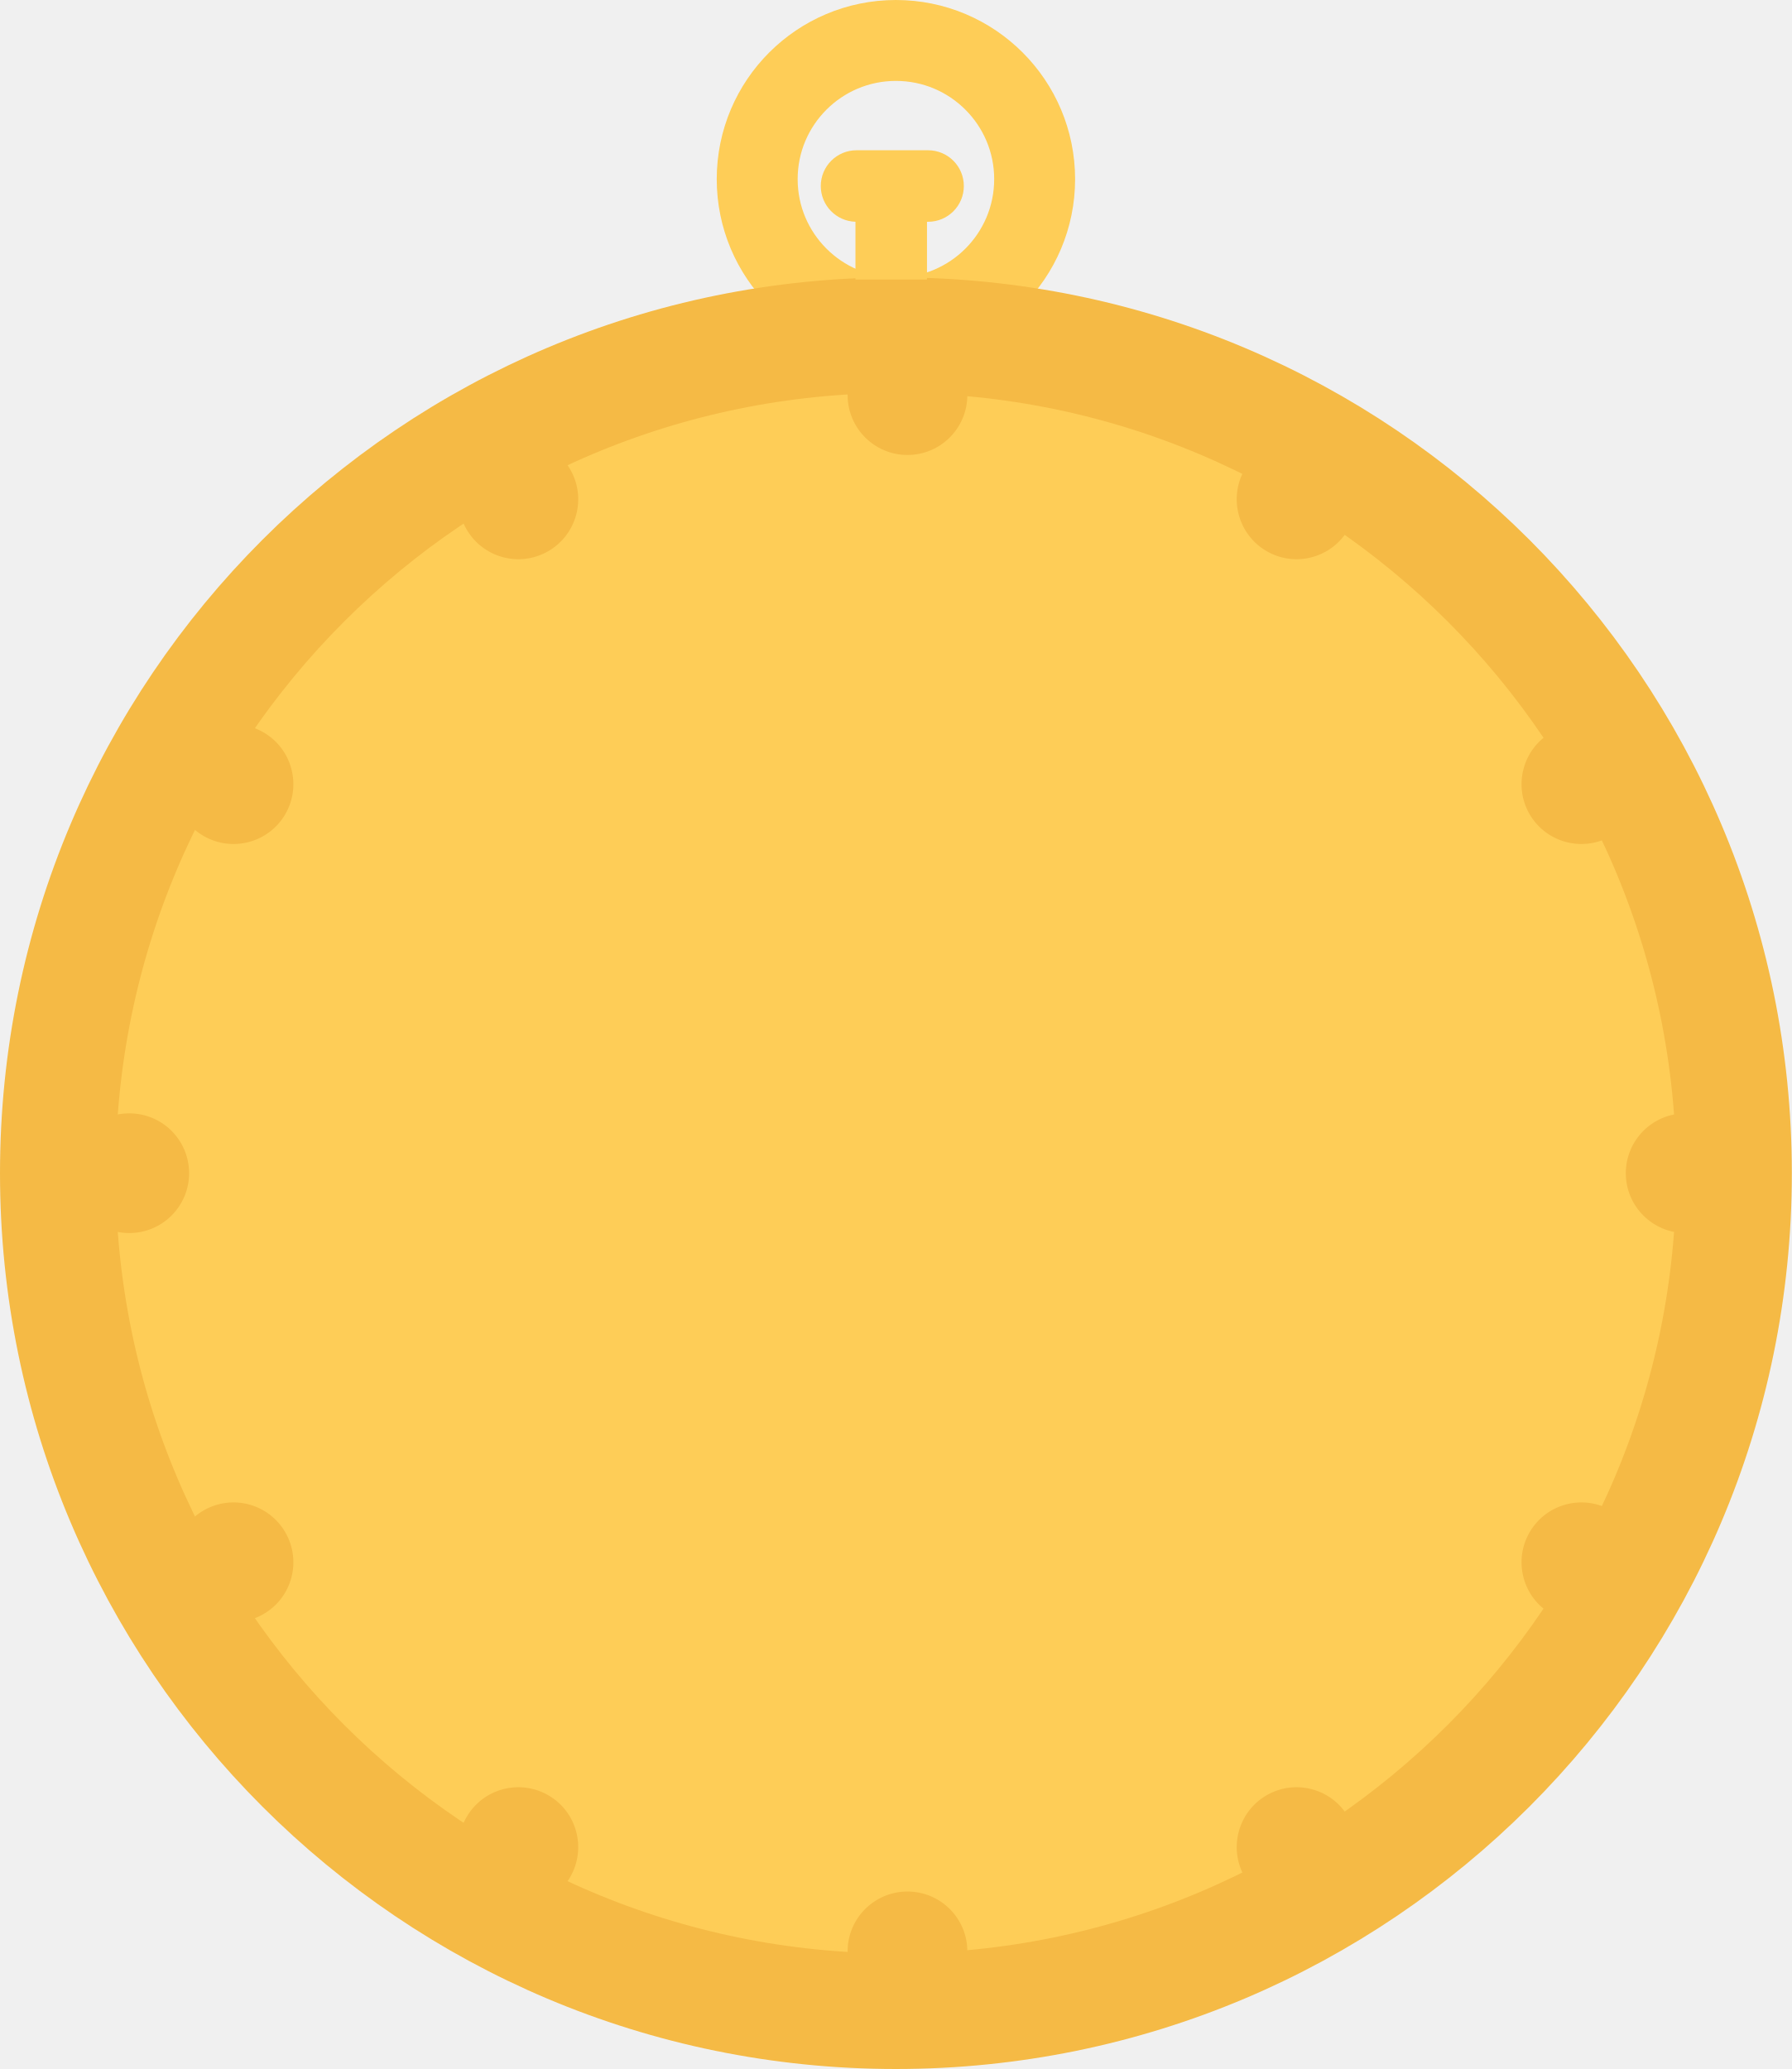
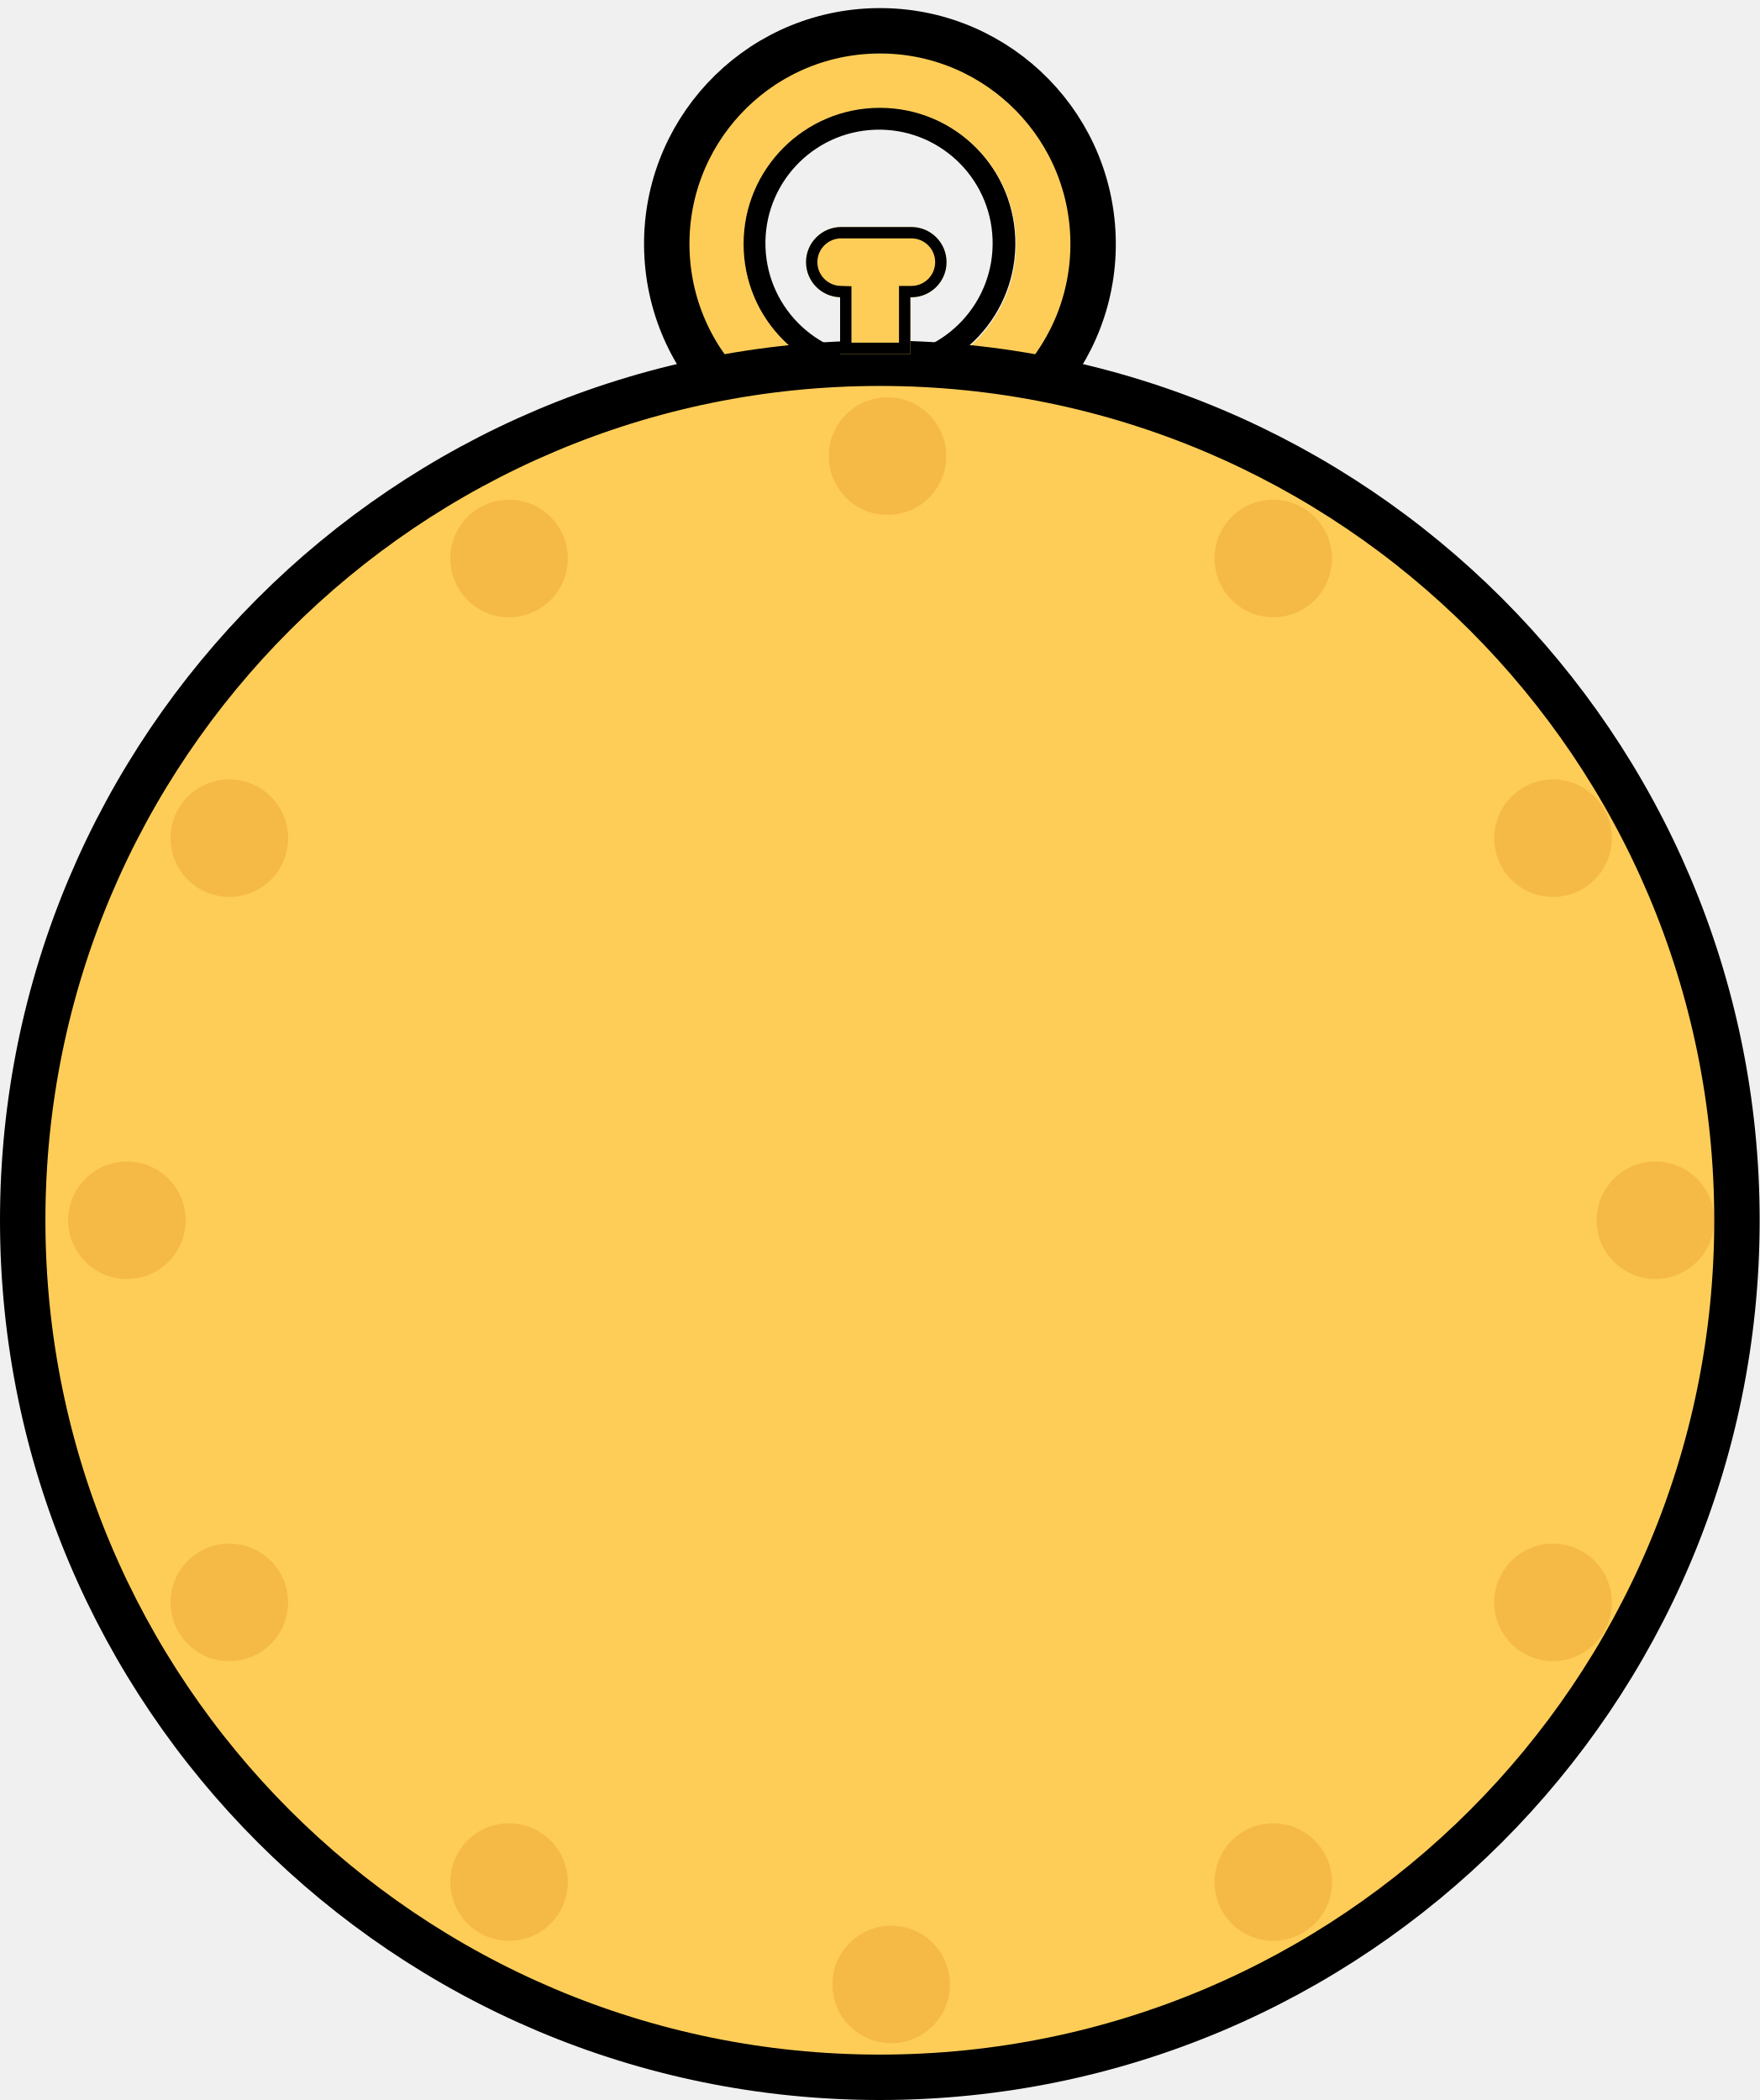
- <svg xmlns="http://www.w3.org/2000/svg" width="155px" height="179px" viewBox="0 0 155 179" fill="none">
-   <circle cx="78" cy="101" r="75" fill="#FECD57" />
-   <path d="M78.499 29C75.639 29 73.322 31.321 73.322 34.181C73.322 37.041 75.639 39.362 78.499 39.362C81.359 39.362 83.677 37.041 83.677 34.181C83.676 31.321 81.359 29 78.499 29Z" fill="#F5BA45" />
-   <path d="M78.499 163.646C75.639 163.646 73.322 165.96 73.322 168.819C73.322 171.679 75.639 174 78.499 174C81.359 174 83.677 171.679 83.677 168.819C83.676 165.96 81.359 163.646 78.499 163.646Z" fill="#F5BA45" />
-   <path d="M42.251 38.717C39.774 40.144 38.924 43.315 40.354 45.787C41.784 48.267 44.951 49.117 47.428 47.684C49.905 46.25 50.754 43.087 49.324 40.606C47.894 38.133 44.727 37.284 42.251 38.717Z" fill="#F5BA45" />
-   <path d="M109.569 155.316C107.096 156.743 106.246 159.914 107.672 162.386C109.099 164.867 112.269 165.716 114.742 164.283C117.222 162.856 118.072 159.685 116.638 157.213C115.212 154.732 112.041 153.89 109.569 155.316Z" fill="#F5BA45" />
-   <path d="M22.787 63.356C20.31 61.922 17.143 62.772 15.713 65.252C14.284 67.725 15.133 70.896 17.61 72.322C20.086 73.756 23.253 72.906 24.683 70.433C26.113 67.953 25.264 64.79 22.787 63.356Z" fill="#F5BA45" />
-   <path d="M139.386 130.679C136.906 129.245 133.743 130.095 132.31 132.575C130.883 135.048 131.733 138.219 134.206 139.645C136.685 141.079 139.849 140.229 141.282 137.749C142.716 135.275 141.866 132.105 139.386 130.679Z" fill="#F5BA45" />
-   <path d="M11.181 96.323C8.321 96.323 6 98.637 6 101.504C6 104.356 8.321 106.677 11.181 106.677C14.041 106.677 16.358 104.356 16.358 101.504C16.357 98.637 14.041 96.323 11.181 96.323Z" fill="#F5BA45" />
-   <path d="M145.811 96.323C142.959 96.323 140.638 98.637 140.638 101.504C140.638 104.356 142.959 106.677 145.811 106.677C148.678 106.677 151 104.356 151 101.504C151 98.637 148.679 96.323 145.811 96.323Z" fill="#F5BA45" />
-   <path d="M17.61 130.679C15.133 132.105 14.283 135.275 15.714 137.749C17.143 140.229 20.31 141.079 22.787 139.645C25.264 138.219 26.114 135.048 24.683 132.575C23.254 130.095 20.087 129.245 17.61 130.679Z" fill="#F5BA45" />
-   <path d="M139.386 72.322C141.866 70.896 142.716 67.725 141.282 65.252C139.849 62.772 136.685 61.922 134.206 63.356C131.733 64.79 130.883 67.953 132.31 70.433C133.744 72.906 136.906 73.756 139.386 72.322Z" fill="#F5BA45" />
-   <path d="M47.428 155.316C44.95 153.89 41.784 154.732 40.354 157.213C38.924 159.686 39.774 162.857 42.25 164.283C44.727 165.716 47.894 164.867 49.324 162.394C50.754 159.914 49.904 156.742 47.428 155.316Z" fill="#F5BA45" />
-   <path d="M109.569 47.684C112.041 49.117 115.212 48.267 116.638 45.787C118.072 43.314 117.222 40.143 114.742 38.717C112.269 37.284 109.099 38.133 107.672 40.606C106.246 43.087 107.096 46.25 109.569 47.684Z" fill="#F5BA45" />
-   <circle cx="77.5" cy="15.5" r="12" stroke="#FECD57" stroke-width="7" />
-   <circle cx="77.5" cy="101.5" r="72.5" stroke="#F5BA45" stroke-width="10" />
-   <path fill-rule="evenodd" clip-rule="evenodd" d="M74.094 13C72.385 13 71 14.385 71 16.094C71 17.771 72.335 19.137 74 19.186V24.188H80.188V19.188H80.281C81.99 19.188 83.375 17.802 83.375 16.094C83.375 14.385 81.99 13 80.281 13H74.094Z" fill="#FECD57" />
+ <svg xmlns="http://www.w3.org/2000/svg" width="155" height="185" viewBox="0 0 155 185" fill="none">
+   <circle cx="77.43" cy="21.43" r="11.008" transform="rotate(-2.0531 77.43 21.43)" stroke="black" stroke-width="2" />
+   <circle cx="77.5" cy="21.5" r="15.5" stroke="#FECD57" stroke-width="7" />
+   <circle cx="77.509" cy="21.491" r="18.778" transform="rotate(-2.0531 77.5092 21.4905)" stroke="black" stroke-width="4" />
+   <circle cx="78" cy="107" r="75" fill="#FECD57" />
+   <path d="M78.499 169.646C75.639 169.646 73.322 171.96 73.322 174.819C73.322 177.679 75.639 180 78.499 180C81.359 180 83.677 177.679 83.677 174.819C83.676 171.96 81.359 169.646 78.499 169.646Z" fill="#F5BA45" />
+   <path d="M42.251 44.717C39.774 46.144 38.924 49.315 40.354 51.787C41.784 54.267 44.951 55.117 47.428 53.684C49.905 52.25 50.754 49.087 49.324 46.606C47.894 44.133 44.727 43.284 42.251 44.717Z" fill="#F5BA45" />
+   <path d="M109.569 161.316C107.096 162.743 106.246 165.914 107.672 168.386C109.099 170.867 112.269 171.716 114.742 170.283C117.222 168.856 118.072 165.685 116.638 163.213C115.212 160.732 112.041 159.89 109.569 161.316Z" fill="#F5BA45" />
+   <path d="M22.787 69.356C20.31 67.922 17.143 68.772 15.713 71.252C14.284 73.725 15.133 76.896 17.61 78.322C20.086 79.756 23.253 78.906 24.683 76.433C26.113 73.953 25.264 70.79 22.787 69.356Z" fill="#F5BA45" />
+   <path d="M139.386 136.679C136.906 135.245 133.743 136.095 132.31 138.575C130.883 141.048 131.733 144.219 134.206 145.645C136.685 147.079 139.849 146.229 141.282 143.749C142.716 141.275 141.866 138.105 139.386 136.679Z" fill="#F5BA45" />
+   <path d="M11.181 102.323C8.321 102.323 6 104.637 6 107.504C6 110.356 8.321 112.677 11.181 112.677C14.041 112.677 16.358 110.356 16.358 107.504C16.357 104.637 14.041 102.323 11.181 102.323Z" fill="#F5BA45" />
+   <path d="M145.811 102.323C142.959 102.323 140.638 104.637 140.638 107.504C140.638 110.356 142.959 112.677 145.811 112.677C148.678 112.677 151 110.356 151 107.504C151 104.637 148.679 102.323 145.811 102.323Z" fill="#F5BA45" />
+   <path d="M17.61 136.679C15.133 138.105 14.283 141.275 15.714 143.749C17.143 146.229 20.31 147.079 22.787 145.645C25.264 144.219 26.114 141.048 24.683 138.575C23.254 136.095 20.087 135.245 17.61 136.679Z" fill="#F5BA45" />
+   <path d="M139.386 78.322C141.866 76.896 142.716 73.725 141.282 71.252C139.849 68.772 136.685 67.922 134.206 69.356C131.733 70.79 130.883 73.953 132.31 76.433C133.744 78.906 136.906 79.756 139.386 78.322Z" fill="#F5BA45" />
+   <path d="M47.428 161.316C44.95 159.89 41.784 160.732 40.354 163.213C38.924 165.686 39.774 168.857 42.25 170.283C44.727 171.716 47.894 170.867 49.324 168.394C50.754 165.914 49.904 162.742 47.428 161.316Z" fill="#F5BA45" />
+   <path d="M109.569 53.684C112.041 55.117 115.212 54.267 116.638 51.787C118.072 49.314 117.222 46.143 114.742 44.717C112.269 43.284 109.099 44.133 107.672 46.606C106.246 49.087 107.096 52.25 109.569 53.684Z" fill="#F5BA45" />
+   <circle cx="77.5" cy="107.5" r="75.5" stroke="black" stroke-width="4" />
+   <mask id="path-17-inside-1_420_226" fill="white">
+     <path fill-rule="evenodd" clip-rule="evenodd" d="M74.094 20C72.385 20 71 21.385 71 23.094C71 24.771 72.335 26.137 74 26.186V31.188H80.188V26.188H80.281C81.99 26.188 83.375 24.802 83.375 23.094C83.375 21.385 81.99 20 80.281 20H74.094Z" />
+   </mask>
+   <path fill-rule="evenodd" clip-rule="evenodd" d="M74.094 20C72.385 20 71 21.385 71 23.094C71 24.771 72.335 26.137 74 26.186V31.188H80.188V26.188H80.281C81.99 26.188 83.375 24.802 83.375 23.094C83.375 21.385 81.99 20 80.281 20H74.094Z" fill="#FECD57" />
+   <path d="M74 26.186H75V25.215L74.03 25.186L74 26.186ZM74 31.188H73V32.188H74V31.188ZM80.188 31.188V32.188H81.188V31.188H80.188ZM80.188 26.188V25.188H79.188V26.188H80.188ZM72 23.094C72 21.937 72.937 21 74.094 21V19C71.833 19 70 20.833 70 23.094H72ZM74.03 25.186C72.903 25.153 72 24.229 72 23.094H70C70 25.313 71.766 27.12 73.97 27.186L74.03 25.186ZM75 31.188V26.186H73V31.188H75ZM80.188 30.188H74V32.188H80.188V30.188ZM79.188 26.188V31.188H81.188V26.188H79.188ZM80.281 25.188H80.188V27.188H80.281V25.188ZM82.375 23.094C82.375 24.25 81.438 25.188 80.281 25.188V27.188C82.542 27.188 84.375 25.355 84.375 23.094H82.375ZM80.281 21C81.438 21 82.375 21.937 82.375 23.094H84.375C84.375 20.833 82.542 19 80.281 19V21ZM74.094 21H80.281V19H74.094V21Z" fill="black" mask="url(#path-17-inside-1_420_226)" />
+   <path d="M78.177 35C75.318 35 73 37.321 73 40.181C73 43.041 75.317 45.362 78.177 45.362C81.037 45.362 83.355 43.041 83.355 40.181C83.354 37.321 81.037 35 78.177 35Z" fill="#F5BA45" />
</svg>
